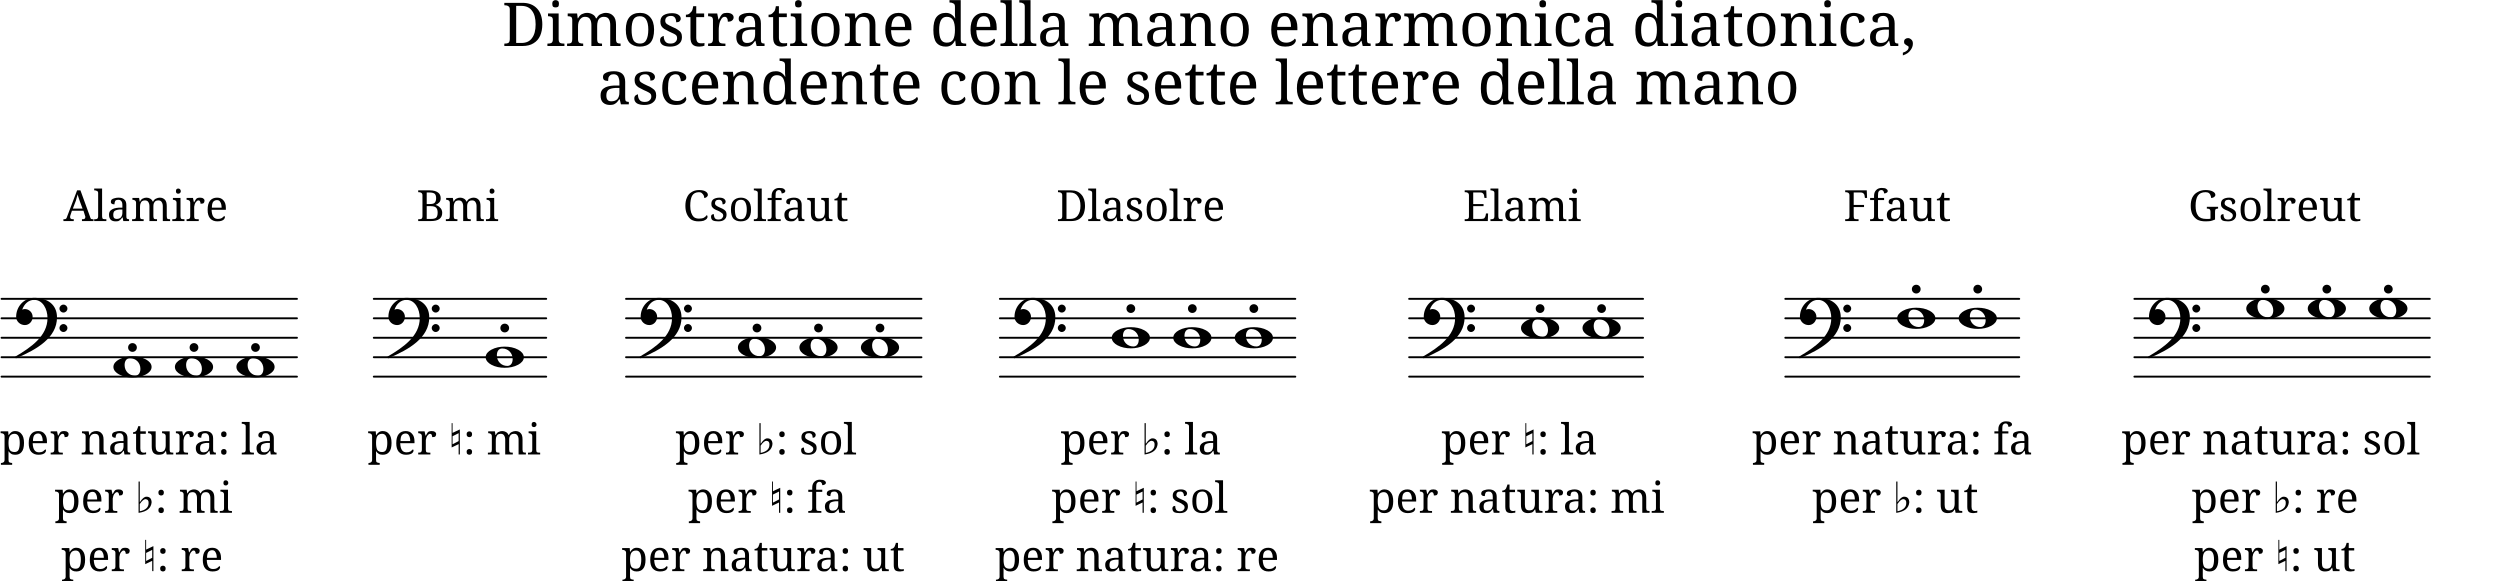
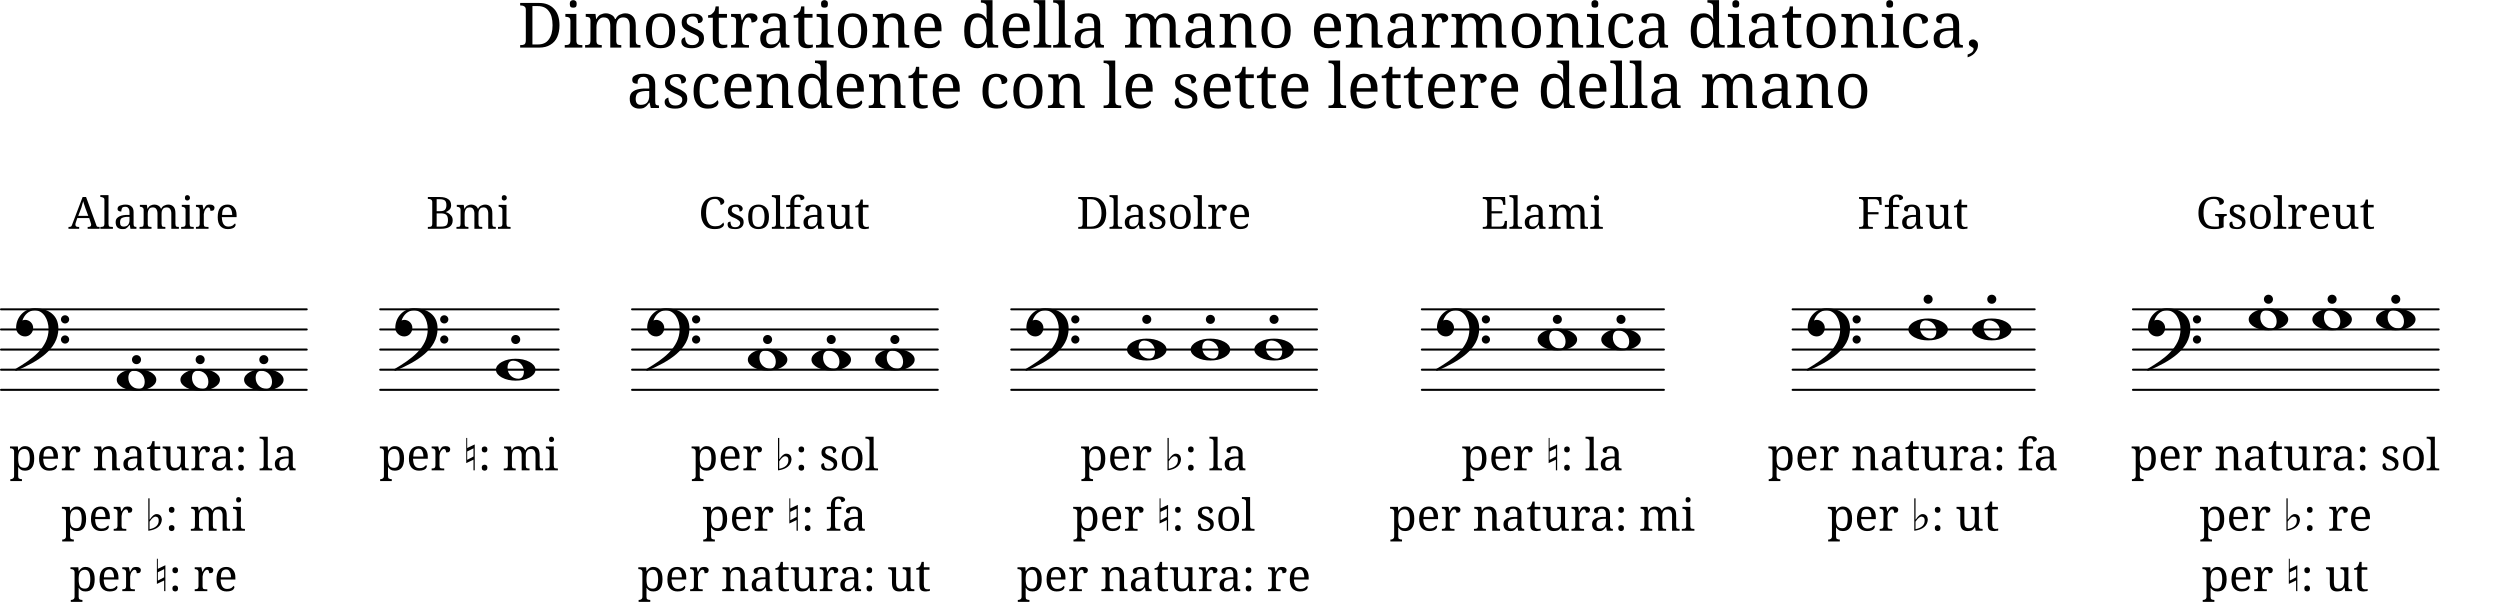
- <svg xmlns="http://www.w3.org/2000/svg" xmlns:xlink="http://www.w3.org/1999/xlink" version="1.2" width="225.87mm" height="52.41mm" viewBox="0 -2.364 128.532 29.822">
+ <svg xmlns="http://www.w3.org/2000/svg" xmlns:xlink="http://www.w3.org/1999/xlink" version="1.2" width="218.23mm" height="52.53mm" viewBox="0 -2.365 124.187 29.893">
  <style type="text/css">

tspan { white-space: pre; }

</style>
-   <g transform="translate(25.8037, -0)">
+   <g transform="translate(25.7137, -0)">
    <text font-family="serif" font-size="3.111" text-anchor="start" fill="currentColor">
      <tspan>Dimostratione della mano enarmonica diatonica,</tspan>
    </text>
  </g>
-   <g transform="translate(30.7203, 3)">
+   <g transform="translate(31.1254, 3)">
    <text font-family="serif" font-size="3.111" text-anchor="start" fill="currentColor">
      <tspan>ascendente con le sette lettere della mano</tspan>
    </text>
  </g>
-   <g transform="translate(3.2607, 9)">
+   <g transform="translate(3.4013, 9)">
    <text font-family="serif" font-size="2.2" text-anchor="start" fill="currentColor">
      <tspan>Alamire</tspan>
    </text>
  </g>
-   <g transform="translate(0.0301, 17)">
-     <line stroke-linejoin="round" stroke-linecap="round" stroke-width="0.1" stroke="currentColor" x1="0.05" y1="0" x2="15.236" y2="0" />
-   </g>
-   <g transform="translate(0.0301, 16)">
-     <line stroke-linejoin="round" stroke-linecap="round" stroke-width="0.1" stroke="currentColor" x1="0.05" y1="0" x2="15.236" y2="0" />
-   </g>
-   <g transform="translate(0.0301, 15)">
-     <line stroke-linejoin="round" stroke-linecap="round" stroke-width="0.1" stroke="currentColor" x1="0.05" y1="0" x2="15.236" y2="0" />
-   </g>
-   <g transform="translate(0.0301, 14)">
-     <line stroke-linejoin="round" stroke-linecap="round" stroke-width="0.1" stroke="currentColor" x1="0.05" y1="0" x2="15.236" y2="0" />
-   </g>
-   <g transform="translate(0.0301, 13)">
+   <g transform="translate(0, 17)">
+     <line stroke-linejoin="round" stroke-linecap="round" stroke-width="0.1" stroke="currentColor" x1="0.05" y1="0" x2="15.236" y2="0" />
+   </g>
+   <g transform="translate(0, 16)">
+     <line stroke-linejoin="round" stroke-linecap="round" stroke-width="0.1" stroke="currentColor" x1="0.05" y1="0" x2="15.236" y2="0" />
+   </g>
+   <g transform="translate(0, 15)">
+     <line stroke-linejoin="round" stroke-linecap="round" stroke-width="0.1" stroke="currentColor" x1="0.05" y1="0" x2="15.236" y2="0" />
+   </g>
+   <g transform="translate(0, 14)">
+     <line stroke-linejoin="round" stroke-linecap="round" stroke-width="0.1" stroke="currentColor" x1="0.05" y1="0" x2="15.236" y2="0" />
+   </g>
+   <g transform="translate(0, 13)">
    <line stroke-linejoin="round" stroke-linecap="round" stroke-width="0.1" stroke="currentColor" x1="0.05" y1="0" x2="15.236" y2="0" />
  </g>
  <a style="color:inherit;" xlink:href="textedit:///home/johannes/common-lisp/setzkasten/lilypond-export/b1-c5-m4-c.ly:44:24:25">
-     <g transform="translate(13.1351, 15.5)">
+     <g transform="translate(13.105, 15.5)">
      <path transform="scale(0.0045, -0.0045)" d="M-50 0c0 28 22 50 50 50s50 -22 50 -50s-22 -50 -50 -50s-50 22 -50 50z" fill="currentColor" />
    </g>
  </a>
  <a style="color:inherit;" xlink:href="textedit:///home/johannes/common-lisp/setzkasten/lilypond-export/b1-c5-m4-c.ly:44:21:22">
-     <g transform="translate(12.1541, 16.5)">
+     <g transform="translate(12.124, 16.5)">
      <path transform="scale(0.004, -0.004)" d="M213 112c-50 0 -69 -43 -69 -88c0 -77 57 -136 134 -136c50 0 69 43 69 88c0 77 -57 136 -134 136zM491 0c0 -43 -34 -75 -72 -96c-53 -29 -114 -40 -174 -40s-120 11 -173 40c-38 21 -72 53 -72 96s34 75 72 96c53 29 113 40 173 40s121 -11 174 -40 c38 -21 72 -53 72 -96z" fill="currentColor" />
    </g>
  </a>
  <a style="color:inherit;" xlink:href="textedit:///home/johannes/common-lisp/setzkasten/lilypond-export/b1-c5-m4-c.ly:43:24:25">
-     <g transform="translate(9.9731, 15.5)">
+     <g transform="translate(9.943, 15.5)">
      <path transform="scale(0.0045, -0.0045)" d="M-50 0c0 28 22 50 50 50s50 -22 50 -50s-22 -50 -50 -50s-50 22 -50 50z" fill="currentColor" />
    </g>
  </a>
  <a style="color:inherit;" xlink:href="textedit:///home/johannes/common-lisp/setzkasten/lilypond-export/b1-c5-m4-c.ly:43:21:22">
-     <g transform="translate(8.9921, 16.5)">
+     <g transform="translate(8.962, 16.5)">
      <path transform="scale(0.004, -0.004)" d="M213 112c-50 0 -69 -43 -69 -88c0 -77 57 -136 134 -136c50 0 69 43 69 88c0 77 -57 136 -134 136zM491 0c0 -43 -34 -75 -72 -96c-53 -29 -114 -40 -174 -40s-120 11 -173 40c-38 21 -72 53 -72 96s34 75 72 96c53 29 113 40 173 40s121 -11 174 -40 c38 -21 72 -53 72 -96z" fill="currentColor" />
    </g>
  </a>
  <a style="color:inherit;" xlink:href="textedit:///home/johannes/common-lisp/setzkasten/lilypond-export/b1-c5-m4-c.ly:42:34:35">
-     <g transform="translate(5.8301, 16.5)">
+     <g transform="translate(5.8, 16.5)">
      <path transform="scale(0.004, -0.004)" d="M213 112c-50 0 -69 -43 -69 -88c0 -77 57 -136 134 -136c50 0 69 43 69 88c0 77 -57 136 -134 136zM491 0c0 -43 -34 -75 -72 -96c-53 -29 -114 -40 -174 -40s-120 11 -173 40c-38 21 -72 53 -72 96s34 75 72 96c53 29 113 40 173 40s121 -11 174 -40 c38 -21 72 -53 72 -96z" fill="currentColor" />
    </g>
  </a>
  <a style="color:inherit;" xlink:href="textedit:///home/johannes/common-lisp/setzkasten/lilypond-export/b1-c5-m4-c.ly:42:37:38">
-     <g transform="translate(6.8111, 15.5)">
-       <path transform="scale(0.0045, -0.0045)" d="M-50 0c0 28 22 50 50 50s50 -22 50 -50s-22 -50 -50 -50s-50 22 -50 50z" fill="currentColor" />
-     </g>
-   </a>
-   <g transform="translate(0.8301, 14)">
-     <path transform="scale(0.004, -0.004)" d="M557 -125c0 28 23 51 51 51s51 -23 51 -51s-23 -51 -51 -51s-51 23 -51 51zM557 125c0 28 23 51 51 51s51 -23 51 -51s-23 -51 -51 -51s-51 23 -51 51zM232 263c172 0 293 -88 293 -251c0 -263 -263 -414 -516 -521c-3 -3 -6 -4 -9 -4c-7 0 -13 6 -13 13c0 3 1 6 4 9 c202 118 412 265 412 493c0 120 -63 235 -171 235c-74 0 -129 -54 -154 -126c11 5 22 8 34 8c55 0 100 -45 100 -100c0 -58 -44 -106 -100 -106c-60 0 -112 47 -112 106c0 133 102 244 232 244z" fill="currentColor" />
-   </g>
-   <g transform="translate(0, 21)">
+     <g transform="translate(6.781, 15.5)">
+       <path transform="scale(0.0045, -0.0045)" d="M-50 0c0 28 22 50 50 50s50 -22 50 -50s-22 -50 -50 -50s-50 22 -50 50z" fill="currentColor" />
+     </g>
+   </a>
+   <g transform="translate(0.8, 14)">
+     <path transform="scale(0.004, -0.004)" d="M557 -125c0 28 23 51 51 51s51 -23 51 -51s-23 -51 -51 -51s-51 23 -51 51zM557 125c0 28 23 51 51 51s51 -23 51 -51s-23 -51 -51 -51s-51 23 -51 51zM232 263c172 0 293 -88 293 -251c0 -263 -263 -414 -516 -521c-3 -3 -6 -4 -9 -4c-7 0 -13 6 -13 13c0 3 1 6 4 9 c202 118 412 265 412 493c0 120 -63 235 -171 235c-74 0 -129 -54 -154 -126c11 5 22 8 34 8c55 0 100 -45 100 -100c0 -58 -44 -106 -100 -106c-60 0 -112 47 -112 106c0 133 102 244 232 244z" fill="currentColor" />
+   </g>
+   <g transform="translate(0.465, 21)">
    <text font-family="serif" font-size="2.2" text-anchor="start" fill="currentColor">
      <tspan>per natura: la</tspan>
    </text>
  </g>
-   <g transform="translate(2.7998, 24)">
+   <g transform="translate(3.0428, 24)">
    <text font-family="serif" font-size="2.2" text-anchor="start" fill="currentColor">
      <tspan>per ♭: mi</tspan>
    </text>
  </g>
-   <g transform="translate(3.1412, 27)">
+   <g transform="translate(3.4696, 27)">
    <text font-family="serif" font-size="2.2" text-anchor="start" fill="currentColor">
      <tspan>per ♮: re</tspan>
    </text>
  </g>
-   <g transform="translate(21.4228, 9)">
+   <g transform="translate(21.1751, 9)">
    <text font-family="serif" font-size="2.2" text-anchor="start" fill="currentColor">
      <tspan>Bmi</tspan>
    </text>
  </g>
-   <g transform="translate(19.169, 17)">
+   <g transform="translate(18.836, 17)">
    <line stroke-linejoin="round" stroke-linecap="round" stroke-width="0.1" stroke="currentColor" x1="0.05" y1="0" x2="8.912" y2="0" />
  </g>
-   <g transform="translate(19.169, 16)">
+   <g transform="translate(18.836, 16)">
    <line stroke-linejoin="round" stroke-linecap="round" stroke-width="0.1" stroke="currentColor" x1="0.05" y1="0" x2="8.912" y2="0" />
  </g>
-   <g transform="translate(19.169, 15)">
+   <g transform="translate(18.836, 15)">
    <line stroke-linejoin="round" stroke-linecap="round" stroke-width="0.1" stroke="currentColor" x1="0.05" y1="0" x2="8.912" y2="0" />
  </g>
-   <g transform="translate(19.169, 14)">
+   <g transform="translate(18.836, 14)">
    <line stroke-linejoin="round" stroke-linecap="round" stroke-width="0.1" stroke="currentColor" x1="0.05" y1="0" x2="8.912" y2="0" />
  </g>
-   <g transform="translate(19.169, 13)">
+   <g transform="translate(18.836, 13)">
    <line stroke-linejoin="round" stroke-linecap="round" stroke-width="0.1" stroke="currentColor" x1="0.05" y1="0" x2="8.912" y2="0" />
  </g>
-   <g transform="translate(19.969, 14)">
+   <g transform="translate(19.636, 14)">
    <path transform="scale(0.004, -0.004)" d="M557 -125c0 28 23 51 51 51s51 -23 51 -51s-23 -51 -51 -51s-51 23 -51 51zM557 125c0 28 23 51 51 51s51 -23 51 -51s-23 -51 -51 -51s-51 23 -51 51zM232 263c172 0 293 -88 293 -251c0 -263 -263 -414 -516 -521c-3 -3 -6 -4 -9 -4c-7 0 -13 6 -13 13c0 3 1 6 4 9 c202 118 412 265 412 493c0 120 -63 235 -171 235c-74 0 -129 -54 -154 -126c11 5 22 8 34 8c55 0 100 -45 100 -100c0 -58 -44 -106 -100 -106c-60 0 -112 47 -112 106c0 133 102 244 232 244z" fill="currentColor" />
  </g>
  <a style="color:inherit;" xlink:href="textedit:///home/johannes/common-lisp/setzkasten/lilypond-export/b1-c5-m4-c.ly:84:37:38">
-     <g transform="translate(25.95, 14.5)">
+     <g transform="translate(25.617, 14.5)">
      <path transform="scale(0.0045, -0.0045)" d="M-50 0c0 28 22 50 50 50s50 -22 50 -50s-22 -50 -50 -50s-50 22 -50 50z" fill="currentColor" />
    </g>
  </a>
  <a style="color:inherit;" xlink:href="textedit:///home/johannes/common-lisp/setzkasten/lilypond-export/b1-c5-m4-c.ly:84:34:35">
-     <g transform="translate(24.969, 16)">
-       <path transform="scale(0.004, -0.004)" d="M213 112c-50 0 -69 -43 -69 -88c0 -77 57 -136 134 -136c50 0 69 43 69 88c0 77 -57 136 -134 136zM491 0c0 -43 -34 -75 -72 -96c-53 -29 -114 -40 -174 -40s-120 11 -173 40c-38 21 -72 53 -72 96s34 75 72 96c53 29 113 40 173 40s121 -11 174 -40 c38 -21 72 -53 72 -96z" fill="currentColor" />
-     </g>
-   </a>
-   <g transform="translate(18.8962, 21)">
+     <g transform="translate(24.636, 16)">
+       <path transform="scale(0.004, -0.004)" d="M213 112c-50 0 -69 -43 -69 -88c0 -77 57 -136 134 -136c50 0 69 43 69 88c0 77 -57 136 -134 136zM491 0c0 -43 -34 -75 -72 -96c-53 -29 -114 -40 -174 -40s-120 11 -173 40c-38 21 -72 53 -72 96s34 75 72 96c53 29 113 40 173 40s121 -11 174 -40 c38 -21 72 -53 72 -96z" fill="currentColor" />
+     </g>
+   </a>
+   <g transform="translate(18.8363, 21)">
    <text font-family="serif" font-size="2.2" text-anchor="start" fill="currentColor">
      <tspan>per ♮: mi</tspan>
    </text>
  </g>
-   <g transform="translate(35.1122, 9)">
+   <g transform="translate(34.6981, 9)">
    <text font-family="serif" font-size="2.2" text-anchor="start" fill="currentColor">
      <tspan>Csolfaut</tspan>
    </text>
  </g>
-   <g transform="translate(32.1376, 17)">
-     <line stroke-linejoin="round" stroke-linecap="round" stroke-width="0.1" stroke="currentColor" x1="0.05" y1="0" x2="15.236" y2="0" />
-   </g>
-   <g transform="translate(32.1376, 16)">
-     <line stroke-linejoin="round" stroke-linecap="round" stroke-width="0.1" stroke="currentColor" x1="0.05" y1="0" x2="15.236" y2="0" />
-   </g>
-   <g transform="translate(32.1376, 15)">
-     <line stroke-linejoin="round" stroke-linecap="round" stroke-width="0.1" stroke="currentColor" x1="0.05" y1="0" x2="15.236" y2="0" />
-   </g>
-   <g transform="translate(32.1376, 14)">
-     <line stroke-linejoin="round" stroke-linecap="round" stroke-width="0.1" stroke="currentColor" x1="0.05" y1="0" x2="15.236" y2="0" />
-   </g>
-   <g transform="translate(32.1376, 13)">
+   <g transform="translate(31.348, 17)">
+     <line stroke-linejoin="round" stroke-linecap="round" stroke-width="0.1" stroke="currentColor" x1="0.05" y1="0" x2="15.236" y2="0" />
+   </g>
+   <g transform="translate(31.348, 16)">
+     <line stroke-linejoin="round" stroke-linecap="round" stroke-width="0.1" stroke="currentColor" x1="0.05" y1="0" x2="15.236" y2="0" />
+   </g>
+   <g transform="translate(31.348, 15)">
+     <line stroke-linejoin="round" stroke-linecap="round" stroke-width="0.1" stroke="currentColor" x1="0.05" y1="0" x2="15.236" y2="0" />
+   </g>
+   <g transform="translate(31.348, 14)">
+     <line stroke-linejoin="round" stroke-linecap="round" stroke-width="0.1" stroke="currentColor" x1="0.05" y1="0" x2="15.236" y2="0" />
+   </g>
+   <g transform="translate(31.348, 13)">
    <line stroke-linejoin="round" stroke-linecap="round" stroke-width="0.1" stroke="currentColor" x1="0.05" y1="0" x2="15.236" y2="0" />
  </g>
  <a style="color:inherit;" xlink:href="textedit:///home/johannes/common-lisp/setzkasten/lilypond-export/b1-c5-m4-c.ly:120:23:24">
-     <g transform="translate(45.2426, 14.5)">
+     <g transform="translate(44.453, 14.5)">
      <path transform="scale(0.0045, -0.0045)" d="M-50 0c0 28 22 50 50 50s50 -22 50 -50s-22 -50 -50 -50s-50 22 -50 50z" fill="currentColor" />
    </g>
  </a>
  <a style="color:inherit;" xlink:href="textedit:///home/johannes/common-lisp/setzkasten/lilypond-export/b1-c5-m4-c.ly:120:21:22">
-     <g transform="translate(44.2616, 15.5)">
+     <g transform="translate(43.472, 15.5)">
      <path transform="scale(0.004, -0.004)" d="M213 112c-50 0 -69 -43 -69 -88c0 -77 57 -136 134 -136c50 0 69 43 69 88c0 77 -57 136 -134 136zM491 0c0 -43 -34 -75 -72 -96c-53 -29 -114 -40 -174 -40s-120 11 -173 40c-38 21 -72 53 -72 96s34 75 72 96c53 29 113 40 173 40s121 -11 174 -40 c38 -21 72 -53 72 -96z" fill="currentColor" />
    </g>
  </a>
  <a style="color:inherit;" xlink:href="textedit:///home/johannes/common-lisp/setzkasten/lilypond-export/b1-c5-m4-c.ly:119:23:24">
-     <g transform="translate(42.0806, 14.5)">
+     <g transform="translate(41.291, 14.5)">
      <path transform="scale(0.0045, -0.0045)" d="M-50 0c0 28 22 50 50 50s50 -22 50 -50s-22 -50 -50 -50s-50 22 -50 50z" fill="currentColor" />
    </g>
  </a>
  <a style="color:inherit;" xlink:href="textedit:///home/johannes/common-lisp/setzkasten/lilypond-export/b1-c5-m4-c.ly:119:21:22">
-     <g transform="translate(41.0996, 15.5)">
+     <g transform="translate(40.31, 15.5)">
      <path transform="scale(0.004, -0.004)" d="M213 112c-50 0 -69 -43 -69 -88c0 -77 57 -136 134 -136c50 0 69 43 69 88c0 77 -57 136 -134 136zM491 0c0 -43 -34 -75 -72 -96c-53 -29 -114 -40 -174 -40s-120 11 -173 40c-38 21 -72 53 -72 96s34 75 72 96c53 29 113 40 173 40s121 -11 174 -40 c38 -21 72 -53 72 -96z" fill="currentColor" />
    </g>
  </a>
  <a style="color:inherit;" xlink:href="textedit:///home/johannes/common-lisp/setzkasten/lilypond-export/b1-c5-m4-c.ly:118:34:35">
-     <g transform="translate(37.9376, 15.5)">
+     <g transform="translate(37.148, 15.5)">
      <path transform="scale(0.004, -0.004)" d="M213 112c-50 0 -69 -43 -69 -88c0 -77 57 -136 134 -136c50 0 69 43 69 88c0 77 -57 136 -134 136zM491 0c0 -43 -34 -75 -72 -96c-53 -29 -114 -40 -174 -40s-120 11 -173 40c-38 21 -72 53 -72 96s34 75 72 96c53 29 113 40 173 40s121 -11 174 -40 c38 -21 72 -53 72 -96z" fill="currentColor" />
    </g>
  </a>
  <a style="color:inherit;" xlink:href="textedit:///home/johannes/common-lisp/setzkasten/lilypond-export/b1-c5-m4-c.ly:118:36:37">
-     <g transform="translate(38.9186, 14.5)">
-       <path transform="scale(0.0045, -0.0045)" d="M-50 0c0 28 22 50 50 50s50 -22 50 -50s-22 -50 -50 -50s-50 22 -50 50z" fill="currentColor" />
-     </g>
-   </a>
-   <g transform="translate(32.9376, 14)">
-     <path transform="scale(0.004, -0.004)" d="M557 -125c0 28 23 51 51 51s51 -23 51 -51s-23 -51 -51 -51s-51 23 -51 51zM557 125c0 28 23 51 51 51s51 -23 51 -51s-23 -51 -51 -51s-51 23 -51 51zM232 263c172 0 293 -88 293 -251c0 -263 -263 -414 -516 -521c-3 -3 -6 -4 -9 -4c-7 0 -13 6 -13 13c0 3 1 6 4 9 c202 118 412 265 412 493c0 120 -63 235 -171 235c-74 0 -129 -54 -154 -126c11 5 22 8 34 8c55 0 100 -45 100 -100c0 -58 -44 -106 -100 -106c-60 0 -112 47 -112 106c0 133 102 244 232 244z" fill="currentColor" />
-   </g>
-   <g transform="translate(34.7195, 21)">
+     <g transform="translate(38.129, 14.5)">
+       <path transform="scale(0.0045, -0.0045)" d="M-50 0c0 28 22 50 50 50s50 -22 50 -50s-22 -50 -50 -50s-50 22 -50 50z" fill="currentColor" />
+     </g>
+   </a>
+   <g transform="translate(32.148, 14)">
+     <path transform="scale(0.004, -0.004)" d="M557 -125c0 28 23 51 51 51s51 -23 51 -51s-23 -51 -51 -51s-51 23 -51 51zM557 125c0 28 23 51 51 51s51 -23 51 -51s-23 -51 -51 -51s-51 23 -51 51zM232 263c172 0 293 -88 293 -251c0 -263 -263 -414 -516 -521c-3 -3 -6 -4 -9 -4c-7 0 -13 6 -13 13c0 3 1 6 4 9 c202 118 412 265 412 493c0 120 -63 235 -171 235c-74 0 -129 -54 -154 -126c11 5 22 8 34 8c55 0 100 -45 100 -100c0 -58 -44 -106 -100 -106c-60 0 -112 47 -112 106c0 133 102 244 232 244z" fill="currentColor" />
+   </g>
+   <g transform="translate(34.3225, 21)">
    <text font-family="serif" font-size="2.2" text-anchor="start" fill="currentColor">
      <tspan>per ♭: sol</tspan>
    </text>
  </g>
-   <g transform="translate(35.3682, 24)">
+   <g transform="translate(34.8859, 24)">
    <text font-family="serif" font-size="2.2" text-anchor="start" fill="currentColor">
      <tspan>per ♮: fa</tspan>
    </text>
  </g>
-   <g transform="translate(31.9539, 27)">
+   <g transform="translate(31.6764, 27)">
    <text font-family="serif" font-size="2.2" text-anchor="start" fill="currentColor">
      <tspan>per natura: ut</tspan>
    </text>
  </g>
-   <g transform="translate(54.3156, 9)">
+   <g transform="translate(53.4829, 9)">
    <text font-family="serif" font-size="2.2" text-anchor="start" fill="currentColor">
      <tspan>Dlasolre</tspan>
    </text>
  </g>
-   <g transform="translate(51.3582, 17)">
-     <line stroke-linejoin="round" stroke-linecap="round" stroke-width="0.1" stroke="currentColor" x1="0.05" y1="0" x2="15.236" y2="0" />
-   </g>
-   <g transform="translate(51.3582, 16)">
-     <line stroke-linejoin="round" stroke-linecap="round" stroke-width="0.1" stroke="currentColor" x1="0.05" y1="0" x2="15.236" y2="0" />
-   </g>
-   <g transform="translate(51.3582, 15)">
-     <line stroke-linejoin="round" stroke-linecap="round" stroke-width="0.1" stroke="currentColor" x1="0.05" y1="0" x2="15.236" y2="0" />
-   </g>
-   <g transform="translate(51.3582, 14)">
-     <line stroke-linejoin="round" stroke-linecap="round" stroke-width="0.1" stroke="currentColor" x1="0.05" y1="0" x2="15.236" y2="0" />
-   </g>
-   <g transform="translate(51.3582, 13)">
+   <g transform="translate(50.184, 17)">
+     <line stroke-linejoin="round" stroke-linecap="round" stroke-width="0.1" stroke="currentColor" x1="0.05" y1="0" x2="15.236" y2="0" />
+   </g>
+   <g transform="translate(50.184, 16)">
+     <line stroke-linejoin="round" stroke-linecap="round" stroke-width="0.1" stroke="currentColor" x1="0.05" y1="0" x2="15.236" y2="0" />
+   </g>
+   <g transform="translate(50.184, 15)">
+     <line stroke-linejoin="round" stroke-linecap="round" stroke-width="0.1" stroke="currentColor" x1="0.05" y1="0" x2="15.236" y2="0" />
+   </g>
+   <g transform="translate(50.184, 14)">
+     <line stroke-linejoin="round" stroke-linecap="round" stroke-width="0.1" stroke="currentColor" x1="0.05" y1="0" x2="15.236" y2="0" />
+   </g>
+   <g transform="translate(50.184, 13)">
    <line stroke-linejoin="round" stroke-linecap="round" stroke-width="0.1" stroke="currentColor" x1="0.05" y1="0" x2="15.236" y2="0" />
  </g>
  <a style="color:inherit;" xlink:href="textedit:///home/johannes/common-lisp/setzkasten/lilypond-export/b1-c5-m4-c.ly:162:23:24">
-     <g transform="translate(64.4632, 13.5)">
+     <g transform="translate(63.289, 13.5)">
      <path transform="scale(0.0045, -0.0045)" d="M-50 0c0 28 22 50 50 50s50 -22 50 -50s-22 -50 -50 -50s-50 22 -50 50z" fill="currentColor" />
    </g>
  </a>
  <a style="color:inherit;" xlink:href="textedit:///home/johannes/common-lisp/setzkasten/lilypond-export/b1-c5-m4-c.ly:162:21:22">
-     <g transform="translate(63.4822, 15)">
+     <g transform="translate(62.308, 15)">
      <path transform="scale(0.004, -0.004)" d="M213 112c-50 0 -69 -43 -69 -88c0 -77 57 -136 134 -136c50 0 69 43 69 88c0 77 -57 136 -134 136zM491 0c0 -43 -34 -75 -72 -96c-53 -29 -114 -40 -174 -40s-120 11 -173 40c-38 21 -72 53 -72 96s34 75 72 96c53 29 113 40 173 40s121 -11 174 -40 c38 -21 72 -53 72 -96z" fill="currentColor" />
    </g>
  </a>
  <a style="color:inherit;" xlink:href="textedit:///home/johannes/common-lisp/setzkasten/lilypond-export/b1-c5-m4-c.ly:161:23:24">
-     <g transform="translate(61.3012, 13.5)">
+     <g transform="translate(60.127, 13.5)">
      <path transform="scale(0.0045, -0.0045)" d="M-50 0c0 28 22 50 50 50s50 -22 50 -50s-22 -50 -50 -50s-50 22 -50 50z" fill="currentColor" />
    </g>
  </a>
  <a style="color:inherit;" xlink:href="textedit:///home/johannes/common-lisp/setzkasten/lilypond-export/b1-c5-m4-c.ly:161:21:22">
-     <g transform="translate(60.3202, 15)">
+     <g transform="translate(59.146, 15)">
      <path transform="scale(0.004, -0.004)" d="M213 112c-50 0 -69 -43 -69 -88c0 -77 57 -136 134 -136c50 0 69 43 69 88c0 77 -57 136 -134 136zM491 0c0 -43 -34 -75 -72 -96c-53 -29 -114 -40 -174 -40s-120 11 -173 40c-38 21 -72 53 -72 96s34 75 72 96c53 29 113 40 173 40s121 -11 174 -40 c38 -21 72 -53 72 -96z" fill="currentColor" />
    </g>
  </a>
  <a style="color:inherit;" xlink:href="textedit:///home/johannes/common-lisp/setzkasten/lilypond-export/b1-c5-m4-c.ly:160:34:35">
-     <g transform="translate(57.1582, 15)">
+     <g transform="translate(55.984, 15)">
      <path transform="scale(0.004, -0.004)" d="M213 112c-50 0 -69 -43 -69 -88c0 -77 57 -136 134 -136c50 0 69 43 69 88c0 77 -57 136 -134 136zM491 0c0 -43 -34 -75 -72 -96c-53 -29 -114 -40 -174 -40s-120 11 -173 40c-38 21 -72 53 -72 96s34 75 72 96c53 29 113 40 173 40s121 -11 174 -40 c38 -21 72 -53 72 -96z" fill="currentColor" />
    </g>
  </a>
  <a style="color:inherit;" xlink:href="textedit:///home/johannes/common-lisp/setzkasten/lilypond-export/b1-c5-m4-c.ly:160:36:37">
-     <g transform="translate(58.1392, 13.5)">
-       <path transform="scale(0.0045, -0.0045)" d="M-50 0c0 28 22 50 50 50s50 -22 50 -50s-22 -50 -50 -50s-50 22 -50 50z" fill="currentColor" />
-     </g>
-   </a>
-   <g transform="translate(52.1582, 14)">
-     <path transform="scale(0.004, -0.004)" d="M557 -125c0 28 23 51 51 51s51 -23 51 -51s-23 -51 -51 -51s-51 23 -51 51zM557 125c0 28 23 51 51 51s51 -23 51 -51s-23 -51 -51 -51s-51 23 -51 51zM232 263c172 0 293 -88 293 -251c0 -263 -263 -414 -516 -521c-3 -3 -6 -4 -9 -4c-7 0 -13 6 -13 13c0 3 1 6 4 9 c202 118 412 265 412 493c0 120 -63 235 -171 235c-74 0 -129 -54 -154 -126c11 5 22 8 34 8c55 0 100 -45 100 -100c0 -58 -44 -106 -100 -106c-60 0 -112 47 -112 106c0 133 102 244 232 244z" fill="currentColor" />
-   </g>
-   <g transform="translate(54.5205, 21)">
+     <g transform="translate(56.965, 13.5)">
+       <path transform="scale(0.0045, -0.0045)" d="M-50 0c0 28 22 50 50 50s50 -22 50 -50s-22 -50 -50 -50s-50 22 -50 50z" fill="currentColor" />
+     </g>
+   </a>
+   <g transform="translate(50.984, 14)">
+     <path transform="scale(0.004, -0.004)" d="M557 -125c0 28 23 51 51 51s51 -23 51 -51s-23 -51 -51 -51s-51 23 -51 51zM557 125c0 28 23 51 51 51s51 -23 51 -51s-23 -51 -51 -51s-51 23 -51 51zM232 263c172 0 293 -88 293 -251c0 -263 -263 -414 -516 -521c-3 -3 -6 -4 -9 -4c-7 0 -13 6 -13 13c0 3 1 6 4 9 c202 118 412 265 412 493c0 120 -63 235 -171 235c-74 0 -129 -54 -154 -126c11 5 22 8 34 8c55 0 100 -45 100 -100c0 -58 -44 -106 -100 -106c-60 0 -112 47 -112 106c0 133 102 244 232 244z" fill="currentColor" />
+   </g>
+   <g transform="translate(53.6707, 21)">
    <text font-family="serif" font-size="2.2" text-anchor="start" fill="currentColor">
      <tspan>per ♭: la</tspan>
    </text>
  </g>
-   <g transform="translate(54.0596, 24)">
+   <g transform="translate(53.278, 24)">
    <text font-family="serif" font-size="2.2" text-anchor="start" fill="currentColor">
      <tspan>per ♮: sol</tspan>
    </text>
  </g>
-   <g transform="translate(51.1574, 27)">
+   <g transform="translate(50.5124, 27)">
    <text font-family="serif" font-size="2.2" text-anchor="start" fill="currentColor">
      <tspan>per natura: re</tspan>
    </text>
  </g>
-   <g transform="translate(75.2263, 9)">
+   <g transform="translate(73.5782, 9)">
    <text font-family="serif" font-size="2.2" text-anchor="start" fill="currentColor">
      <tspan>Elami</tspan>
    </text>
  </g>
-   <g transform="translate(72.3988, 17)">
-     <line stroke-linejoin="round" stroke-linecap="round" stroke-width="0.1" stroke="currentColor" x1="0.05" y1="0" x2="12.074" y2="0" />
-   </g>
-   <g transform="translate(72.3988, 16)">
-     <line stroke-linejoin="round" stroke-linecap="round" stroke-width="0.1" stroke="currentColor" x1="0.05" y1="0" x2="12.074" y2="0" />
-   </g>
-   <g transform="translate(72.3988, 15)">
-     <line stroke-linejoin="round" stroke-linecap="round" stroke-width="0.1" stroke="currentColor" x1="0.05" y1="0" x2="12.074" y2="0" />
-   </g>
-   <g transform="translate(72.3988, 14)">
-     <line stroke-linejoin="round" stroke-linecap="round" stroke-width="0.1" stroke="currentColor" x1="0.05" y1="0" x2="12.074" y2="0" />
-   </g>
-   <g transform="translate(72.3988, 13)">
+   <g transform="translate(70.5799, 17)">
+     <line stroke-linejoin="round" stroke-linecap="round" stroke-width="0.1" stroke="currentColor" x1="0.05" y1="0" x2="12.074" y2="0" />
+   </g>
+   <g transform="translate(70.5799, 16)">
+     <line stroke-linejoin="round" stroke-linecap="round" stroke-width="0.1" stroke="currentColor" x1="0.05" y1="0" x2="12.074" y2="0" />
+   </g>
+   <g transform="translate(70.5799, 15)">
+     <line stroke-linejoin="round" stroke-linecap="round" stroke-width="0.1" stroke="currentColor" x1="0.05" y1="0" x2="12.074" y2="0" />
+   </g>
+   <g transform="translate(70.5799, 14)">
+     <line stroke-linejoin="round" stroke-linecap="round" stroke-width="0.1" stroke="currentColor" x1="0.05" y1="0" x2="12.074" y2="0" />
+   </g>
+   <g transform="translate(70.5799, 13)">
    <line stroke-linejoin="round" stroke-linecap="round" stroke-width="0.1" stroke="currentColor" x1="0.05" y1="0" x2="12.074" y2="0" />
  </g>
  <a style="color:inherit;" xlink:href="textedit:///home/johannes/common-lisp/setzkasten/lilypond-export/b1-c5-m4-c.ly:203:23:24">
-     <g transform="translate(82.3418, 13.5)">
+     <g transform="translate(80.5229, 13.5)">
      <path transform="scale(0.0045, -0.0045)" d="M-50 0c0 28 22 50 50 50s50 -22 50 -50s-22 -50 -50 -50s-50 22 -50 50z" fill="currentColor" />
    </g>
  </a>
  <a style="color:inherit;" xlink:href="textedit:///home/johannes/common-lisp/setzkasten/lilypond-export/b1-c5-m4-c.ly:203:21:22">
-     <g transform="translate(81.3608, 14.5)">
-       <path transform="scale(0.004, -0.004)" d="M213 112c-50 0 -69 -43 -69 -88c0 -77 57 -136 134 -136c50 0 69 43 69 88c0 77 -57 136 -134 136zM491 0c0 -43 -34 -75 -72 -96c-53 -29 -114 -40 -174 -40s-120 11 -173 40c-38 21 -72 53 -72 96s34 75 72 96c53 29 113 40 173 40s121 -11 174 -40 c38 -21 72 -53 72 -96z" fill="currentColor" />
-     </g>
-   </a>
-   <g transform="translate(73.1988, 14)">
+     <g transform="translate(79.5419, 14.5)">
+       <path transform="scale(0.004, -0.004)" d="M213 112c-50 0 -69 -43 -69 -88c0 -77 57 -136 134 -136c50 0 69 43 69 88c0 77 -57 136 -134 136zM491 0c0 -43 -34 -75 -72 -96c-53 -29 -114 -40 -174 -40s-120 11 -173 40c-38 21 -72 53 -72 96s34 75 72 96c53 29 113 40 173 40s121 -11 174 -40 c38 -21 72 -53 72 -96z" fill="currentColor" />
+     </g>
+   </a>
+   <g transform="translate(71.3799, 14)">
    <path transform="scale(0.004, -0.004)" d="M557 -125c0 28 23 51 51 51s51 -23 51 -51s-23 -51 -51 -51s-51 23 -51 51zM557 125c0 28 23 51 51 51s51 -23 51 -51s-23 -51 -51 -51s-51 23 -51 51zM232 263c172 0 293 -88 293 -251c0 -263 -263 -414 -516 -521c-3 -3 -6 -4 -9 -4c-7 0 -13 6 -13 13c0 3 1 6 4 9 c202 118 412 265 412 493c0 120 -63 235 -171 235c-74 0 -129 -54 -154 -126c11 5 22 8 34 8c55 0 100 -45 100 -100c0 -58 -44 -106 -100 -106c-60 0 -112 47 -112 106c0 133 102 244 232 244z" fill="currentColor" />
  </g>
  <a style="color:inherit;" xlink:href="textedit:///home/johannes/common-lisp/setzkasten/lilypond-export/b1-c5-m4-c.ly:202:36:37">
-     <g transform="translate(79.1798, 13.5)">
+     <g transform="translate(77.3609, 13.5)">
      <path transform="scale(0.0045, -0.0045)" d="M-50 0c0 28 22 50 50 50s50 -22 50 -50s-22 -50 -50 -50s-50 22 -50 50z" fill="currentColor" />
    </g>
  </a>
  <a style="color:inherit;" xlink:href="textedit:///home/johannes/common-lisp/setzkasten/lilypond-export/b1-c5-m4-c.ly:202:34:35">
-     <g transform="translate(78.1988, 14.5)">
-       <path transform="scale(0.004, -0.004)" d="M213 112c-50 0 -69 -43 -69 -88c0 -77 57 -136 134 -136c50 0 69 43 69 88c0 77 -57 136 -134 136zM491 0c0 -43 -34 -75 -72 -96c-53 -29 -114 -40 -174 -40s-120 11 -173 40c-38 21 -72 53 -72 96s34 75 72 96c53 29 113 40 173 40s121 -11 174 -40 c38 -21 72 -53 72 -96z" fill="currentColor" />
-     </g>
-   </a>
-   <g transform="translate(74.0996, 21)">
+     <g transform="translate(76.3799, 14.5)">
+       <path transform="scale(0.004, -0.004)" d="M213 112c-50 0 -69 -43 -69 -88c0 -77 57 -136 134 -136c50 0 69 43 69 88c0 77 -57 136 -134 136zM491 0c0 -43 -34 -75 -72 -96c-53 -29 -114 -40 -174 -40s-120 11 -173 40c-38 21 -72 53 -72 96s34 75 72 96c53 29 113 40 173 40s121 -11 174 -40 c38 -21 72 -53 72 -96z" fill="currentColor" />
+     </g>
+   </a>
+   <g transform="translate(72.6051, 21)">
    <text font-family="serif" font-size="2.2" text-anchor="start" fill="currentColor">
      <tspan>per ♮: la</tspan>
    </text>
  </g>
-   <g transform="translate(70.395, 24)">
+   <g transform="translate(69.02, 24)">
    <text font-family="serif" font-size="2.2" text-anchor="start" fill="currentColor">
      <tspan>per natura: mi</tspan>
    </text>
  </g>
-   <g transform="translate(94.7883, 9)">
+   <g transform="translate(92.2695, 9)">
    <text font-family="serif" font-size="2.2" text-anchor="start" fill="currentColor">
      <tspan>Ffaut</tspan>
    </text>
  </g>
-   <g transform="translate(91.7388, 17)">
-     <line stroke-linejoin="round" stroke-linecap="round" stroke-width="0.1" stroke="currentColor" x1="0.05" y1="0" x2="12.074" y2="0" />
-   </g>
-   <g transform="translate(91.7388, 16)">
-     <line stroke-linejoin="round" stroke-linecap="round" stroke-width="0.1" stroke="currentColor" x1="0.05" y1="0" x2="12.074" y2="0" />
-   </g>
-   <g transform="translate(91.7388, 15)">
-     <line stroke-linejoin="round" stroke-linecap="round" stroke-width="0.1" stroke="currentColor" x1="0.05" y1="0" x2="12.074" y2="0" />
-   </g>
-   <g transform="translate(91.7388, 14)">
-     <line stroke-linejoin="round" stroke-linecap="round" stroke-width="0.1" stroke="currentColor" x1="0.05" y1="0" x2="12.074" y2="0" />
-   </g>
-   <g transform="translate(91.7388, 13)">
+   <g transform="translate(88.9981, 17)">
+     <line stroke-linejoin="round" stroke-linecap="round" stroke-width="0.1" stroke="currentColor" x1="0.05" y1="0" x2="12.074" y2="0" />
+   </g>
+   <g transform="translate(88.9981, 16)">
+     <line stroke-linejoin="round" stroke-linecap="round" stroke-width="0.1" stroke="currentColor" x1="0.05" y1="0" x2="12.074" y2="0" />
+   </g>
+   <g transform="translate(88.9981, 15)">
+     <line stroke-linejoin="round" stroke-linecap="round" stroke-width="0.1" stroke="currentColor" x1="0.05" y1="0" x2="12.074" y2="0" />
+   </g>
+   <g transform="translate(88.9981, 14)">
+     <line stroke-linejoin="round" stroke-linecap="round" stroke-width="0.1" stroke="currentColor" x1="0.05" y1="0" x2="12.074" y2="0" />
+   </g>
+   <g transform="translate(88.9981, 13)">
    <line stroke-linejoin="round" stroke-linecap="round" stroke-width="0.1" stroke="currentColor" x1="0.05" y1="0" x2="12.074" y2="0" />
  </g>
  <a style="color:inherit;" xlink:href="textedit:///home/johannes/common-lisp/setzkasten/lilypond-export/b1-c5-m4-c.ly:241:23:24">
-     <g transform="translate(101.6818, 12.5)">
+     <g transform="translate(98.9411, 12.5)">
      <path transform="scale(0.0045, -0.0045)" d="M-50 0c0 28 22 50 50 50s50 -22 50 -50s-22 -50 -50 -50s-50 22 -50 50z" fill="currentColor" />
    </g>
  </a>
  <a style="color:inherit;" xlink:href="textedit:///home/johannes/common-lisp/setzkasten/lilypond-export/b1-c5-m4-c.ly:241:21:22">
-     <g transform="translate(100.7008, 14)">
-       <path transform="scale(0.004, -0.004)" d="M213 112c-50 0 -69 -43 -69 -88c0 -77 57 -136 134 -136c50 0 69 43 69 88c0 77 -57 136 -134 136zM491 0c0 -43 -34 -75 -72 -96c-53 -29 -114 -40 -174 -40s-120 11 -173 40c-38 21 -72 53 -72 96s34 75 72 96c53 29 113 40 173 40s121 -11 174 -40 c38 -21 72 -53 72 -96z" fill="currentColor" />
-     </g>
-   </a>
-   <g transform="translate(92.5388, 14)">
+     <g transform="translate(97.9601, 14)">
+       <path transform="scale(0.004, -0.004)" d="M213 112c-50 0 -69 -43 -69 -88c0 -77 57 -136 134 -136c50 0 69 43 69 88c0 77 -57 136 -134 136zM491 0c0 -43 -34 -75 -72 -96c-53 -29 -114 -40 -174 -40s-120 11 -173 40c-38 21 -72 53 -72 96s34 75 72 96c53 29 113 40 173 40s121 -11 174 -40 c38 -21 72 -53 72 -96z" fill="currentColor" />
+     </g>
+   </a>
+   <g transform="translate(89.7981, 14)">
    <path transform="scale(0.004, -0.004)" d="M557 -125c0 28 23 51 51 51s51 -23 51 -51s-23 -51 -51 -51s-51 23 -51 51zM557 125c0 28 23 51 51 51s51 -23 51 -51s-23 -51 -51 -51s-51 23 -51 51zM232 263c172 0 293 -88 293 -251c0 -263 -263 -414 -516 -521c-3 -3 -6 -4 -9 -4c-7 0 -13 6 -13 13c0 3 1 6 4 9 c202 118 412 265 412 493c0 120 -63 235 -171 235c-74 0 -129 -54 -154 -126c11 5 22 8 34 8c55 0 100 -45 100 -100c0 -58 -44 -106 -100 -106c-60 0 -112 47 -112 106c0 133 102 244 232 244z" fill="currentColor" />
  </g>
  <a style="color:inherit;" xlink:href="textedit:///home/johannes/common-lisp/setzkasten/lilypond-export/b1-c5-m4-c.ly:240:36:37">
-     <g transform="translate(98.5198, 12.5)">
+     <g transform="translate(95.7791, 12.5)">
      <path transform="scale(0.0045, -0.0045)" d="M-50 0c0 28 22 50 50 50s50 -22 50 -50s-22 -50 -50 -50s-50 22 -50 50z" fill="currentColor" />
    </g>
  </a>
  <a style="color:inherit;" xlink:href="textedit:///home/johannes/common-lisp/setzkasten/lilypond-export/b1-c5-m4-c.ly:240:34:35">
-     <g transform="translate(97.5388, 14)">
-       <path transform="scale(0.004, -0.004)" d="M213 112c-50 0 -69 -43 -69 -88c0 -77 57 -136 134 -136c50 0 69 43 69 88c0 77 -57 136 -134 136zM491 0c0 -43 -34 -75 -72 -96c-53 -29 -114 -40 -174 -40s-120 11 -173 40c-38 21 -72 53 -72 96s34 75 72 96c53 29 113 40 173 40s121 -11 174 -40 c38 -21 72 -53 72 -96z" fill="currentColor" />
-     </g>
-   </a>
-   <g transform="translate(90.0765, 21)">
+     <g transform="translate(94.7981, 14)">
+       <path transform="scale(0.004, -0.004)" d="M213 112c-50 0 -69 -43 -69 -88c0 -77 57 -136 134 -136c50 0 69 43 69 88c0 77 -57 136 -134 136zM491 0c0 -43 -34 -75 -72 -96c-53 -29 -114 -40 -174 -40s-120 11 -173 40c-38 21 -72 53 -72 96s34 75 72 96c53 29 113 40 173 40s121 -11 174 -40 c38 -21 72 -53 72 -96z" fill="currentColor" />
+     </g>
+   </a>
+   <g transform="translate(87.8138, 21)">
    <text font-family="serif" font-size="2.2" text-anchor="start" fill="currentColor">
      <tspan>per natura: fa</tspan>
    </text>
  </g>
-   <g transform="translate(93.1665, 24)">
+   <g transform="translate(90.7672, 24)">
    <text font-family="serif" font-size="2.2" text-anchor="start" fill="currentColor">
      <tspan>per ♭: ut</tspan>
    </text>
  </g>
-   <g transform="translate(112.5066, 9)">
+   <g transform="translate(109.083, 9)">
    <text font-family="serif" font-size="2.2" text-anchor="start" fill="currentColor">
      <tspan>Gsolreut</tspan>
    </text>
  </g>
-   <g transform="translate(109.6857, 17)">
-     <line stroke-linejoin="round" stroke-linecap="round" stroke-width="0.1" stroke="currentColor" x1="0.05" y1="0" x2="15.236" y2="0" />
-   </g>
-   <g transform="translate(109.6857, 16)">
-     <line stroke-linejoin="round" stroke-linecap="round" stroke-width="0.1" stroke="currentColor" x1="0.05" y1="0" x2="15.236" y2="0" />
-   </g>
-   <g transform="translate(109.6857, 15)">
-     <line stroke-linejoin="round" stroke-linecap="round" stroke-width="0.1" stroke="currentColor" x1="0.05" y1="0" x2="15.236" y2="0" />
-   </g>
-   <g transform="translate(109.6857, 14)">
-     <line stroke-linejoin="round" stroke-linecap="round" stroke-width="0.1" stroke="currentColor" x1="0.05" y1="0" x2="15.236" y2="0" />
-   </g>
-   <g transform="translate(109.6857, 13)">
+   <g transform="translate(105.9036, 17)">
+     <line stroke-linejoin="round" stroke-linecap="round" stroke-width="0.1" stroke="currentColor" x1="0.05" y1="0" x2="15.236" y2="0" />
+   </g>
+   <g transform="translate(105.9036, 16)">
+     <line stroke-linejoin="round" stroke-linecap="round" stroke-width="0.1" stroke="currentColor" x1="0.05" y1="0" x2="15.236" y2="0" />
+   </g>
+   <g transform="translate(105.9036, 15)">
+     <line stroke-linejoin="round" stroke-linecap="round" stroke-width="0.1" stroke="currentColor" x1="0.05" y1="0" x2="15.236" y2="0" />
+   </g>
+   <g transform="translate(105.9036, 14)">
+     <line stroke-linejoin="round" stroke-linecap="round" stroke-width="0.1" stroke="currentColor" x1="0.05" y1="0" x2="15.236" y2="0" />
+   </g>
+   <g transform="translate(105.9036, 13)">
    <line stroke-linejoin="round" stroke-linecap="round" stroke-width="0.1" stroke="currentColor" x1="0.05" y1="0" x2="15.236" y2="0" />
  </g>
  <a style="color:inherit;" xlink:href="textedit:///home/johannes/common-lisp/setzkasten/lilypond-export/b1-c5-m4-c.ly:280:23:24">
-     <g transform="translate(122.7907, 12.5)">
+     <g transform="translate(119.0086, 12.5)">
      <path transform="scale(0.0045, -0.0045)" d="M-50 0c0 28 22 50 50 50s50 -22 50 -50s-22 -50 -50 -50s-50 22 -50 50z" fill="currentColor" />
    </g>
  </a>
  <a style="color:inherit;" xlink:href="textedit:///home/johannes/common-lisp/setzkasten/lilypond-export/b1-c5-m4-c.ly:280:21:22">
-     <g transform="translate(121.8097, 13.5)">
+     <g transform="translate(118.0276, 13.5)">
      <path transform="scale(0.004, -0.004)" d="M213 112c-50 0 -69 -43 -69 -88c0 -77 57 -136 134 -136c50 0 69 43 69 88c0 77 -57 136 -134 136zM491 0c0 -43 -34 -75 -72 -96c-53 -29 -114 -40 -174 -40s-120 11 -173 40c-38 21 -72 53 -72 96s34 75 72 96c53 29 113 40 173 40s121 -11 174 -40 c38 -21 72 -53 72 -96z" fill="currentColor" />
    </g>
  </a>
  <a style="color:inherit;" xlink:href="textedit:///home/johannes/common-lisp/setzkasten/lilypond-export/b1-c5-m4-c.ly:279:23:24">
-     <g transform="translate(119.6287, 12.5)">
+     <g transform="translate(115.8466, 12.5)">
      <path transform="scale(0.0045, -0.0045)" d="M-50 0c0 28 22 50 50 50s50 -22 50 -50s-22 -50 -50 -50s-50 22 -50 50z" fill="currentColor" />
    </g>
  </a>
  <a style="color:inherit;" xlink:href="textedit:///home/johannes/common-lisp/setzkasten/lilypond-export/b1-c5-m4-c.ly:279:21:22">
-     <g transform="translate(118.6477, 13.5)">
+     <g transform="translate(114.8656, 13.5)">
      <path transform="scale(0.004, -0.004)" d="M213 112c-50 0 -69 -43 -69 -88c0 -77 57 -136 134 -136c50 0 69 43 69 88c0 77 -57 136 -134 136zM491 0c0 -43 -34 -75 -72 -96c-53 -29 -114 -40 -174 -40s-120 11 -173 40c-38 21 -72 53 -72 96s34 75 72 96c53 29 113 40 173 40s121 -11 174 -40 c38 -21 72 -53 72 -96z" fill="currentColor" />
    </g>
  </a>
  <a style="color:inherit;" xlink:href="textedit:///home/johannes/common-lisp/setzkasten/lilypond-export/b1-c5-m4-c.ly:278:34:35">
-     <g transform="translate(115.4857, 13.5)">
+     <g transform="translate(111.7036, 13.5)">
      <path transform="scale(0.004, -0.004)" d="M213 112c-50 0 -69 -43 -69 -88c0 -77 57 -136 134 -136c50 0 69 43 69 88c0 77 -57 136 -134 136zM491 0c0 -43 -34 -75 -72 -96c-53 -29 -114 -40 -174 -40s-120 11 -173 40c-38 21 -72 53 -72 96s34 75 72 96c53 29 113 40 173 40s121 -11 174 -40 c38 -21 72 -53 72 -96z" fill="currentColor" />
    </g>
  </a>
  <a style="color:inherit;" xlink:href="textedit:///home/johannes/common-lisp/setzkasten/lilypond-export/b1-c5-m4-c.ly:278:36:37">
-     <g transform="translate(116.4667, 12.5)">
-       <path transform="scale(0.0045, -0.0045)" d="M-50 0c0 28 22 50 50 50s50 -22 50 -50s-22 -50 -50 -50s-50 22 -50 50z" fill="currentColor" />
-     </g>
-   </a>
-   <g transform="translate(110.4857, 14)">
-     <path transform="scale(0.004, -0.004)" d="M557 -125c0 28 23 51 51 51s51 -23 51 -51s-23 -51 -51 -51s-51 23 -51 51zM557 125c0 28 23 51 51 51s51 -23 51 -51s-23 -51 -51 -51s-51 23 -51 51zM232 263c172 0 293 -88 293 -251c0 -263 -263 -414 -516 -521c-3 -3 -6 -4 -9 -4c-7 0 -13 6 -13 13c0 3 1 6 4 9 c202 118 412 265 412 493c0 120 -63 235 -171 235c-74 0 -129 -54 -154 -126c11 5 22 8 34 8c55 0 100 -45 100 -100c0 -58 -44 -106 -100 -106c-60 0 -112 47 -112 106c0 133 102 244 232 244z" fill="currentColor" />
-   </g>
-   <g transform="translate(109.0752, 21)">
+     <g transform="translate(112.6846, 12.5)">
+       <path transform="scale(0.0045, -0.0045)" d="M-50 0c0 28 22 50 50 50s50 -22 50 -50s-22 -50 -50 -50s-50 22 -50 50z" fill="currentColor" />
+     </g>
+   </a>
+   <g transform="translate(106.7036, 14)">
+     <path transform="scale(0.004, -0.004)" d="M557 -125c0 28 23 51 51 51s51 -23 51 -51s-23 -51 -51 -51s-51 23 -51 51zM557 125c0 28 23 51 51 51s51 -23 51 -51s-23 -51 -51 -51s-51 23 -51 51zM232 263c172 0 293 -88 293 -251c0 -263 -263 -414 -516 -521c-3 -3 -6 -4 -9 -4c-7 0 -13 6 -13 13c0 3 1 6 4 9 c202 118 412 265 412 493c0 120 -63 235 -171 235c-74 0 -129 -54 -154 -126c11 5 22 8 34 8c55 0 100 -45 100 -100c0 -58 -44 -106 -100 -106c-60 0 -112 47 -112 106c0 133 102 244 232 244z" fill="currentColor" />
+   </g>
+   <g transform="translate(105.8564, 21)">
    <text font-family="serif" font-size="2.2" text-anchor="start" fill="currentColor">
      <tspan>per natura: sol</tspan>
    </text>
  </g>
-   <g transform="translate(112.6773, 24)">
+   <g transform="translate(109.2537, 24)">
    <text font-family="serif" font-size="2.2" text-anchor="start" fill="currentColor">
      <tspan>per ♭: re</tspan>
    </text>
  </g>
-   <g transform="translate(112.8138, 27)">
+   <g transform="translate(109.3732, 27)">
    <text font-family="serif" font-size="2.2" text-anchor="start" fill="currentColor">
      <tspan>per ♮: ut</tspan>
    </text>
  </g>
</svg>
